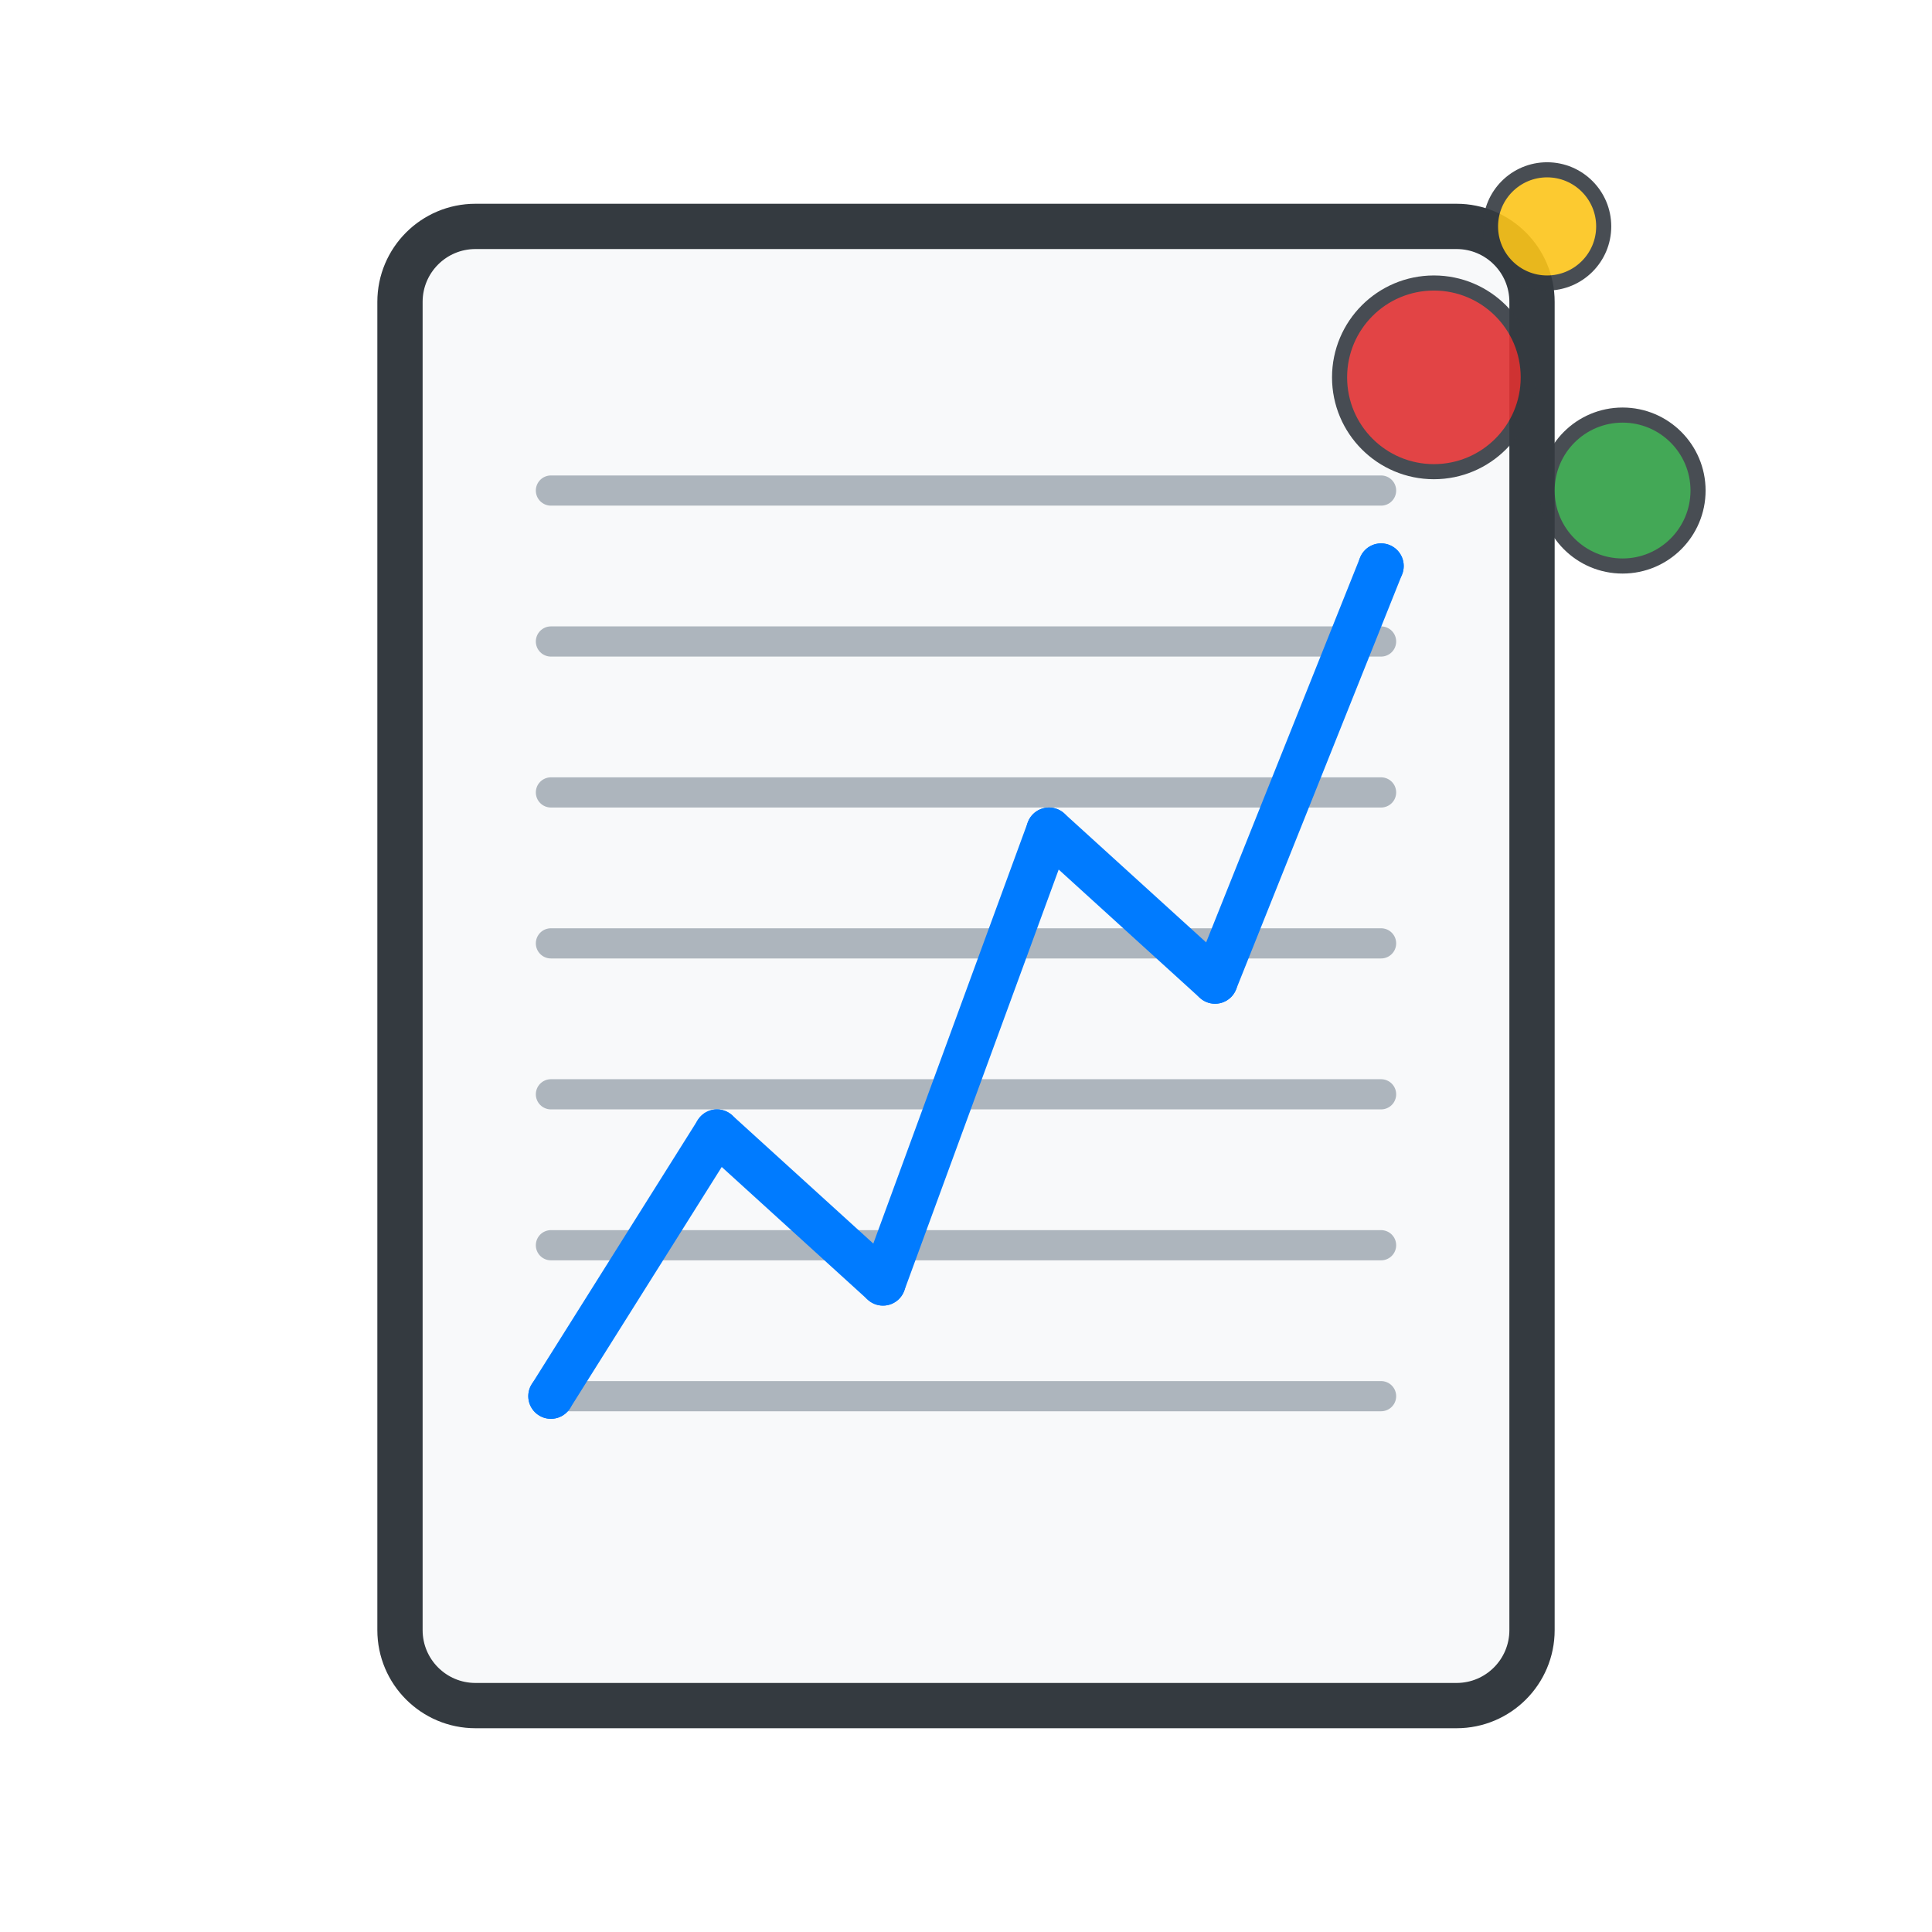
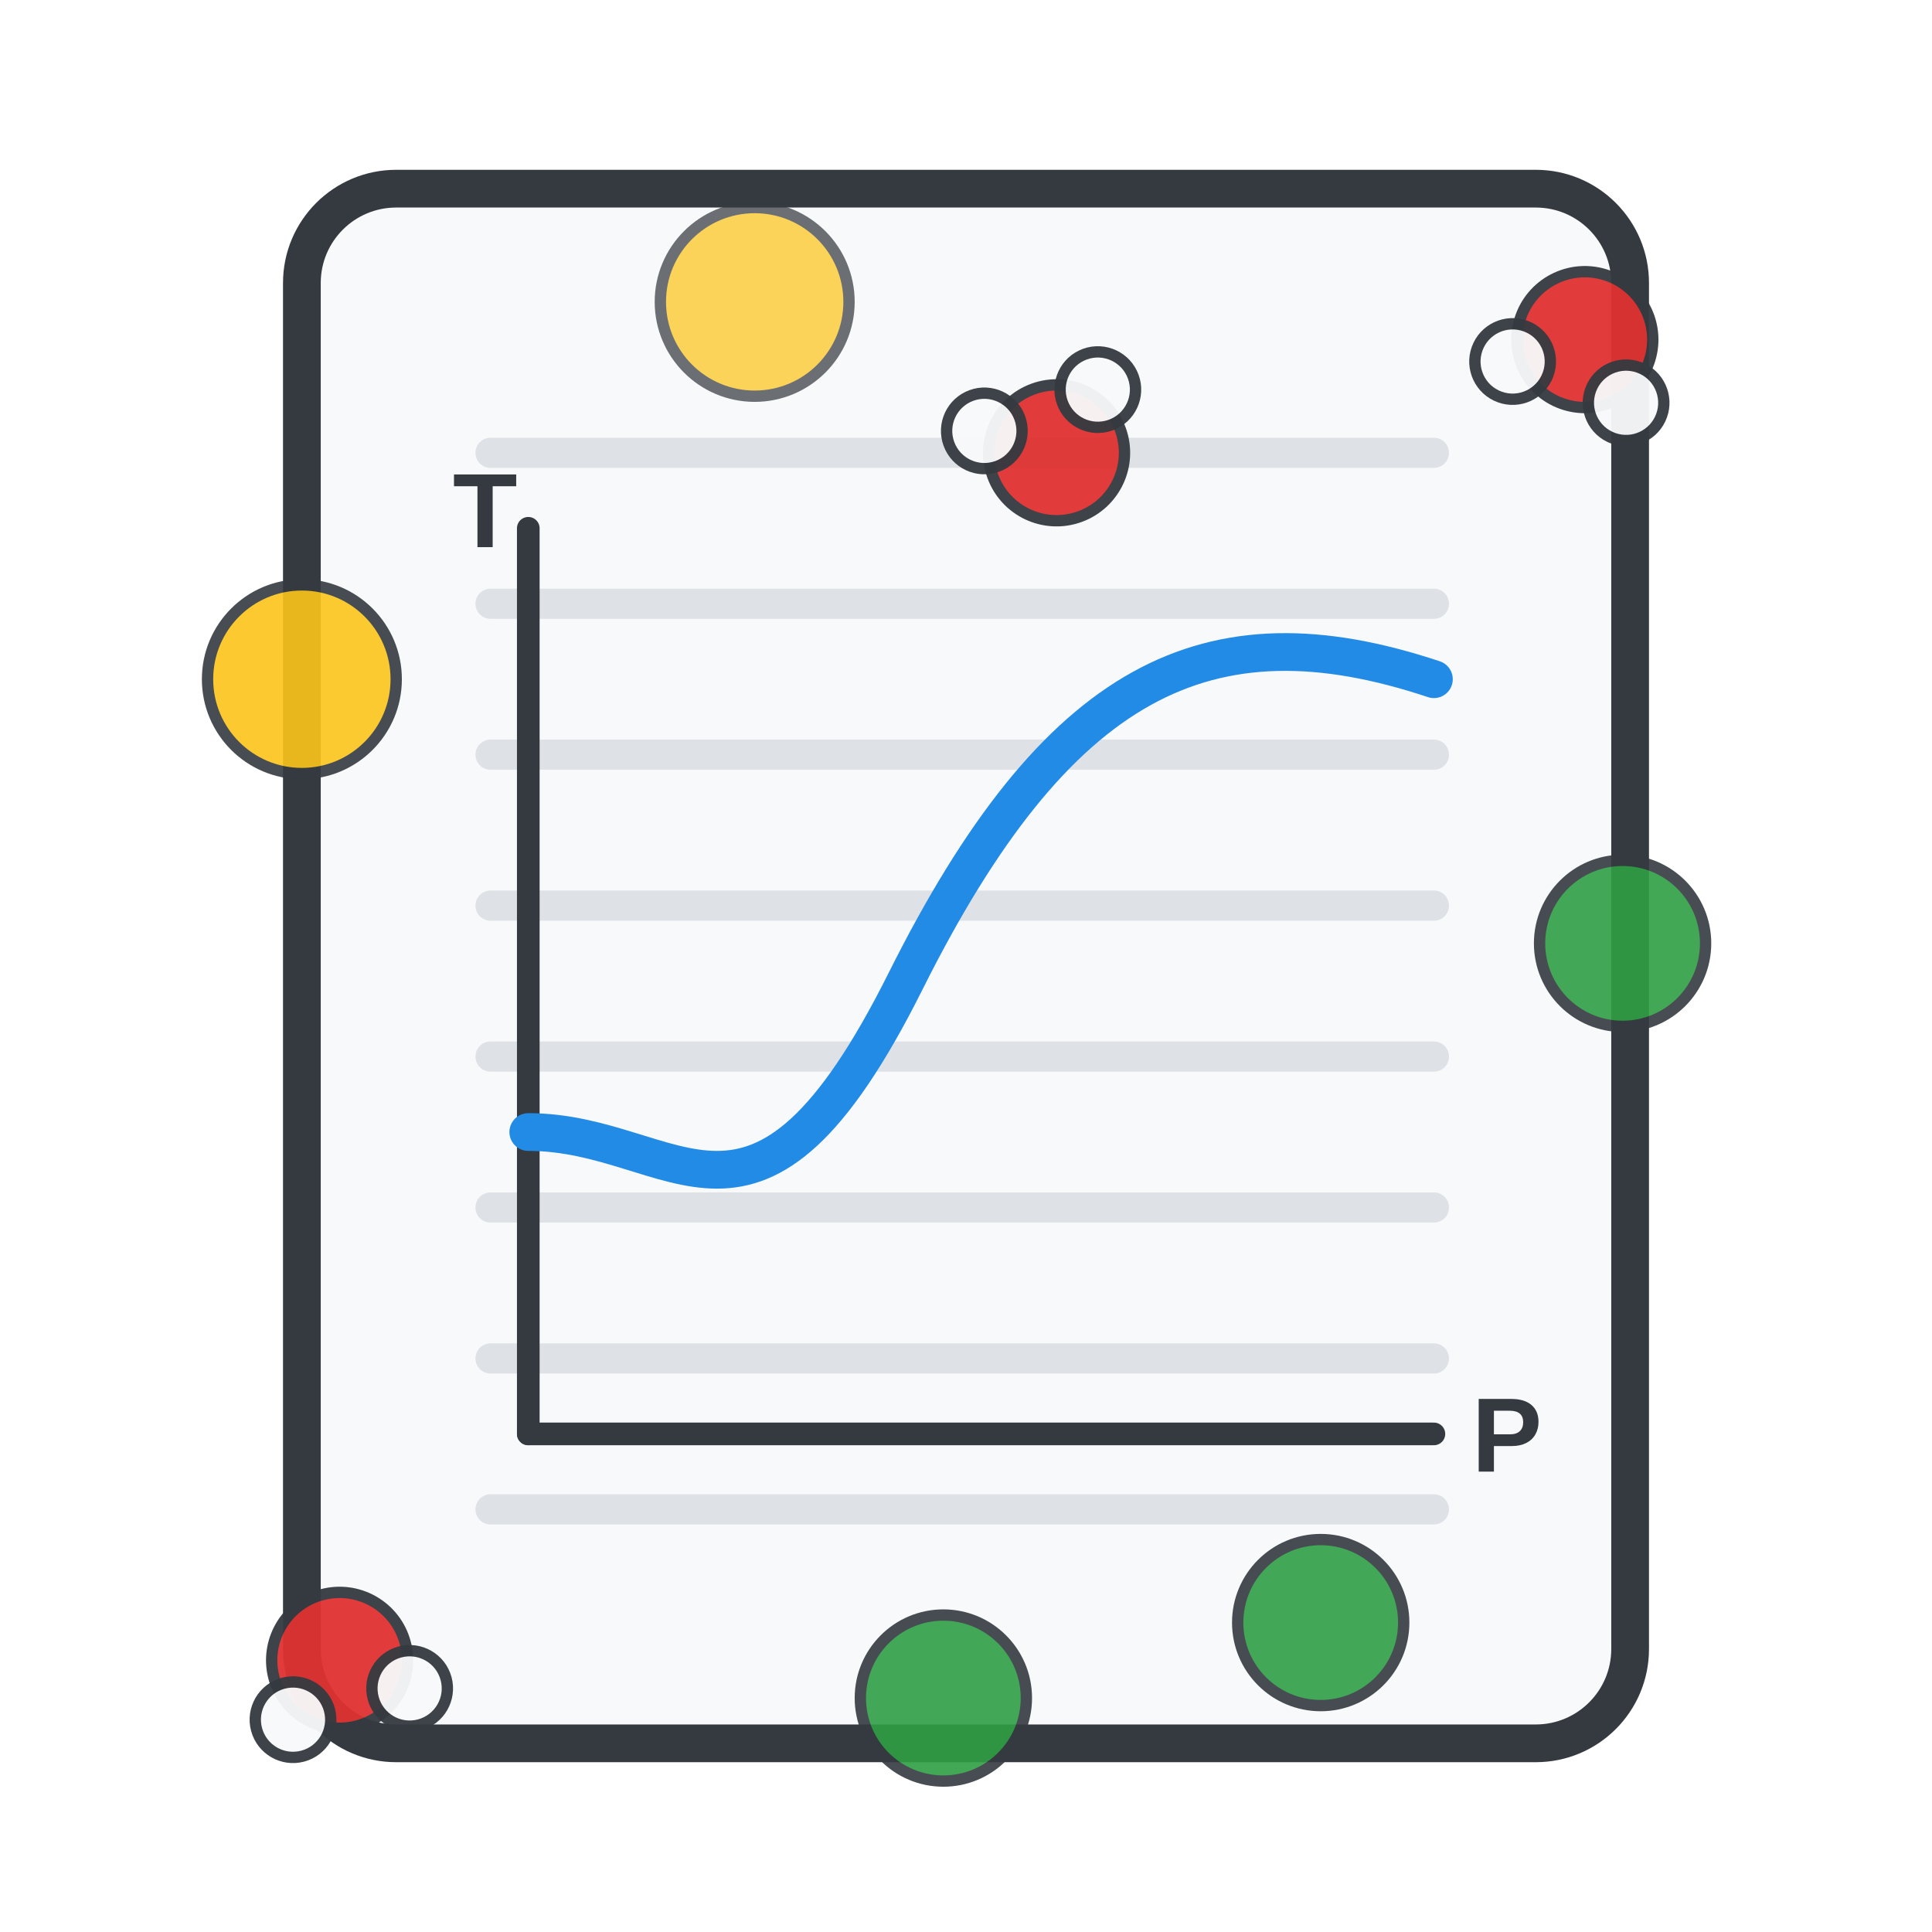
<svg xmlns="http://www.w3.org/2000/svg" viewBox="0 0 512 512">
-   <rect x="106" y="60" width="300" height="392" rx="20" ry="20" fill="#f8f9fa" stroke="#343a40" stroke-width="12" />
-   <line x1="146" y1="130" x2="366" y2="130" stroke="#adb5bd" stroke-width="8" stroke-linecap="round" />
-   <line x1="146" y1="170" x2="366" y2="170" stroke="#adb5bd" stroke-width="8" stroke-linecap="round" />
-   <line x1="146" y1="210" x2="366" y2="210" stroke="#adb5bd" stroke-width="8" stroke-linecap="round" />
-   <line x1="146" y1="250" x2="366" y2="250" stroke="#adb5bd" stroke-width="8" stroke-linecap="round" />
-   <line x1="146" y1="290" x2="366" y2="290" stroke="#adb5bd" stroke-width="8" stroke-linecap="round" />
-   <line x1="146" y1="330" x2="366" y2="330" stroke="#adb5bd" stroke-width="8" stroke-linecap="round" />
-   <line x1="146" y1="370" x2="366" y2="370" stroke="#adb5bd" stroke-width="8" stroke-linecap="round" />
-   <polyline points="146,370 190,300 234,340 278,220 322,260 366,150" fill="none" stroke="#007bff" stroke-width="12" stroke-linecap="round" stroke-linejoin="round" />
-   <circle cx="146" cy="370" r="6" fill="#007bff" />
-   <circle cx="190" cy="300" r="6" fill="#007bff" />
-   <circle cx="234" cy="340" r="6" fill="#007bff" />
-   <circle cx="278" cy="220" r="6" fill="#007bff" />
-   <circle cx="322" cy="260" r="6" fill="#007bff" />
-   <circle cx="366" cy="150" r="6" fill="#007bff" />
-   <circle cx="380" cy="100" r="25" fill="#e03131" stroke="#343a40" stroke-width="4" opacity="0.9" />
-   <circle cx="430" cy="130" r="20" fill="#2f9e44" stroke="#343a40" stroke-width="4" opacity="0.9" />
-   <circle cx="410" cy="60" r="15" fill="#fcc419" stroke="#343a40" stroke-width="4" opacity="0.9" />
+   <defs>
+     <g id="water">
+       <circle cx="0" cy="0" r="18" fill="#e03131" stroke="#343a40" stroke-width="3" opacity="0.95" />
+       <circle cx="-16" cy="12" r="10" fill="#f8f9fa" stroke="#343a40" stroke-width="3" opacity="0.95" />
+       <circle cx="16" cy="12" r="10" fill="#f8f9fa" stroke="#343a40" stroke-width="3" opacity="0.95" />
+     </g>
+     <g id="atom-green">
+       <circle cx="0" cy="0" r="22" fill="#2f9e44" stroke="#343a40" stroke-width="3" opacity="0.9" />
+     </g>
+     <g id="atom-yellow">
+       <circle cx="0" cy="0" r="25" fill="#fcc419" stroke="#343a40" stroke-width="3" opacity="0.9" />
+     </g>
+   </defs>
+   <rect x="80" y="50" width="352" height="412" rx="25" ry="25" fill="#f8f9fa" stroke="#343a40" stroke-width="10" />
+   <g stroke="#dee2e6" stroke-width="8" stroke-linecap="round">
+     <line x1="130" y1="120" x2="380" y2="120" />
+     <line x1="130" y1="160" x2="380" y2="160" />
+     <line x1="130" y1="200" x2="380" y2="200" />
+     <line x1="130" y1="240" x2="380" y2="240" />
+     <line x1="130" y1="280" x2="380" y2="280" />
+     <line x1="130" y1="320" x2="380" y2="320" />
+     <line x1="130" y1="360" x2="380" y2="360" />
+     <line x1="130" y1="400" x2="380" y2="400" />
+   </g>
+   <g stroke="#343a40" stroke-width="6" stroke-linecap="round">
+     <line x1="140" y1="380" x2="140" y2="140" />
+     <line x1="140" y1="380" x2="380" y2="380" />
+   </g>
+   <text x="120" y="145" font-family="Arial, sans-serif" font-weight="bold" font-size="28" fill="#343a40">T</text>
+   <text x="390" y="390" font-family="Arial, sans-serif" font-weight="bold" font-size="28" fill="#343a40">P</text>
+   <path d="M140,300 C180,300 200,340 240,260 C280,180 320,160 380,180" fill="none" stroke="#228be6" stroke-width="10" stroke-linecap="round" />
+   <use href="#water" x="420" y="90" transform="rotate(20 420 90)" />
+   <use href="#water" x="90" y="440" transform="rotate(-15 90 440)" />
+   <use href="#water" x="280" y="120" transform="rotate(160 280 120)" />
+   <use href="#atom-green" x="430" y="250" />
+   <use href="#atom-yellow" x="80" y="180" />
+   <use href="#atom-green" x="350" y="430" />
+   <use href="#atom-yellow" x="200" y="80" opacity="0.8" />
+   <use href="#atom-green" x="250" y="450" />
</svg>
